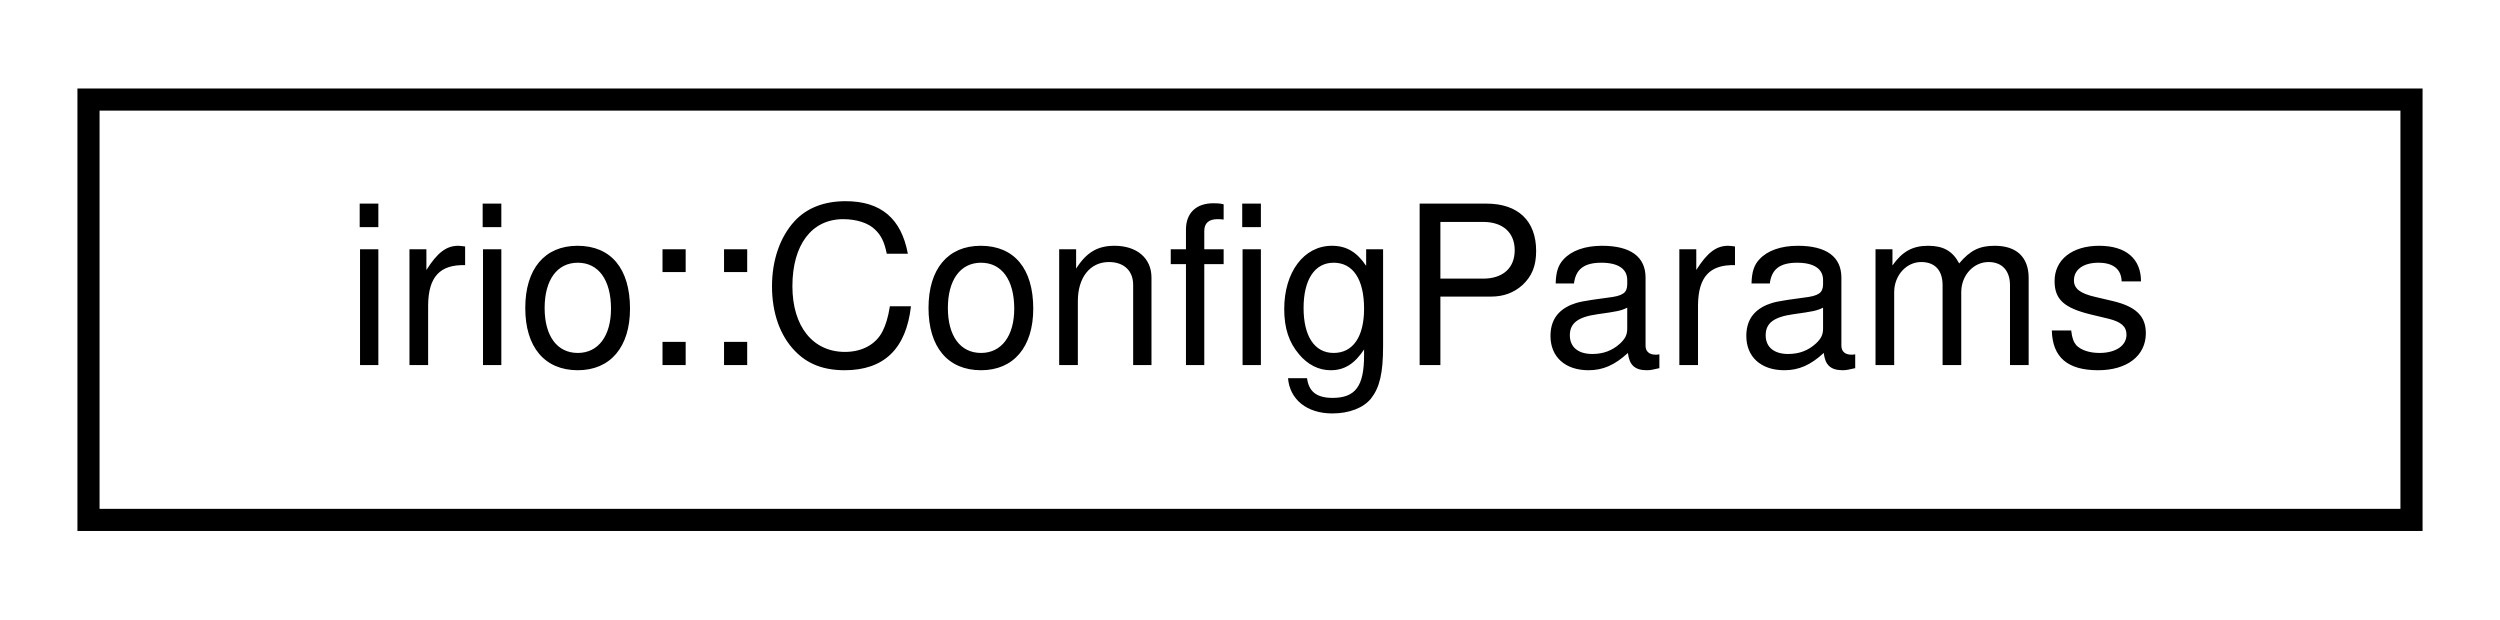
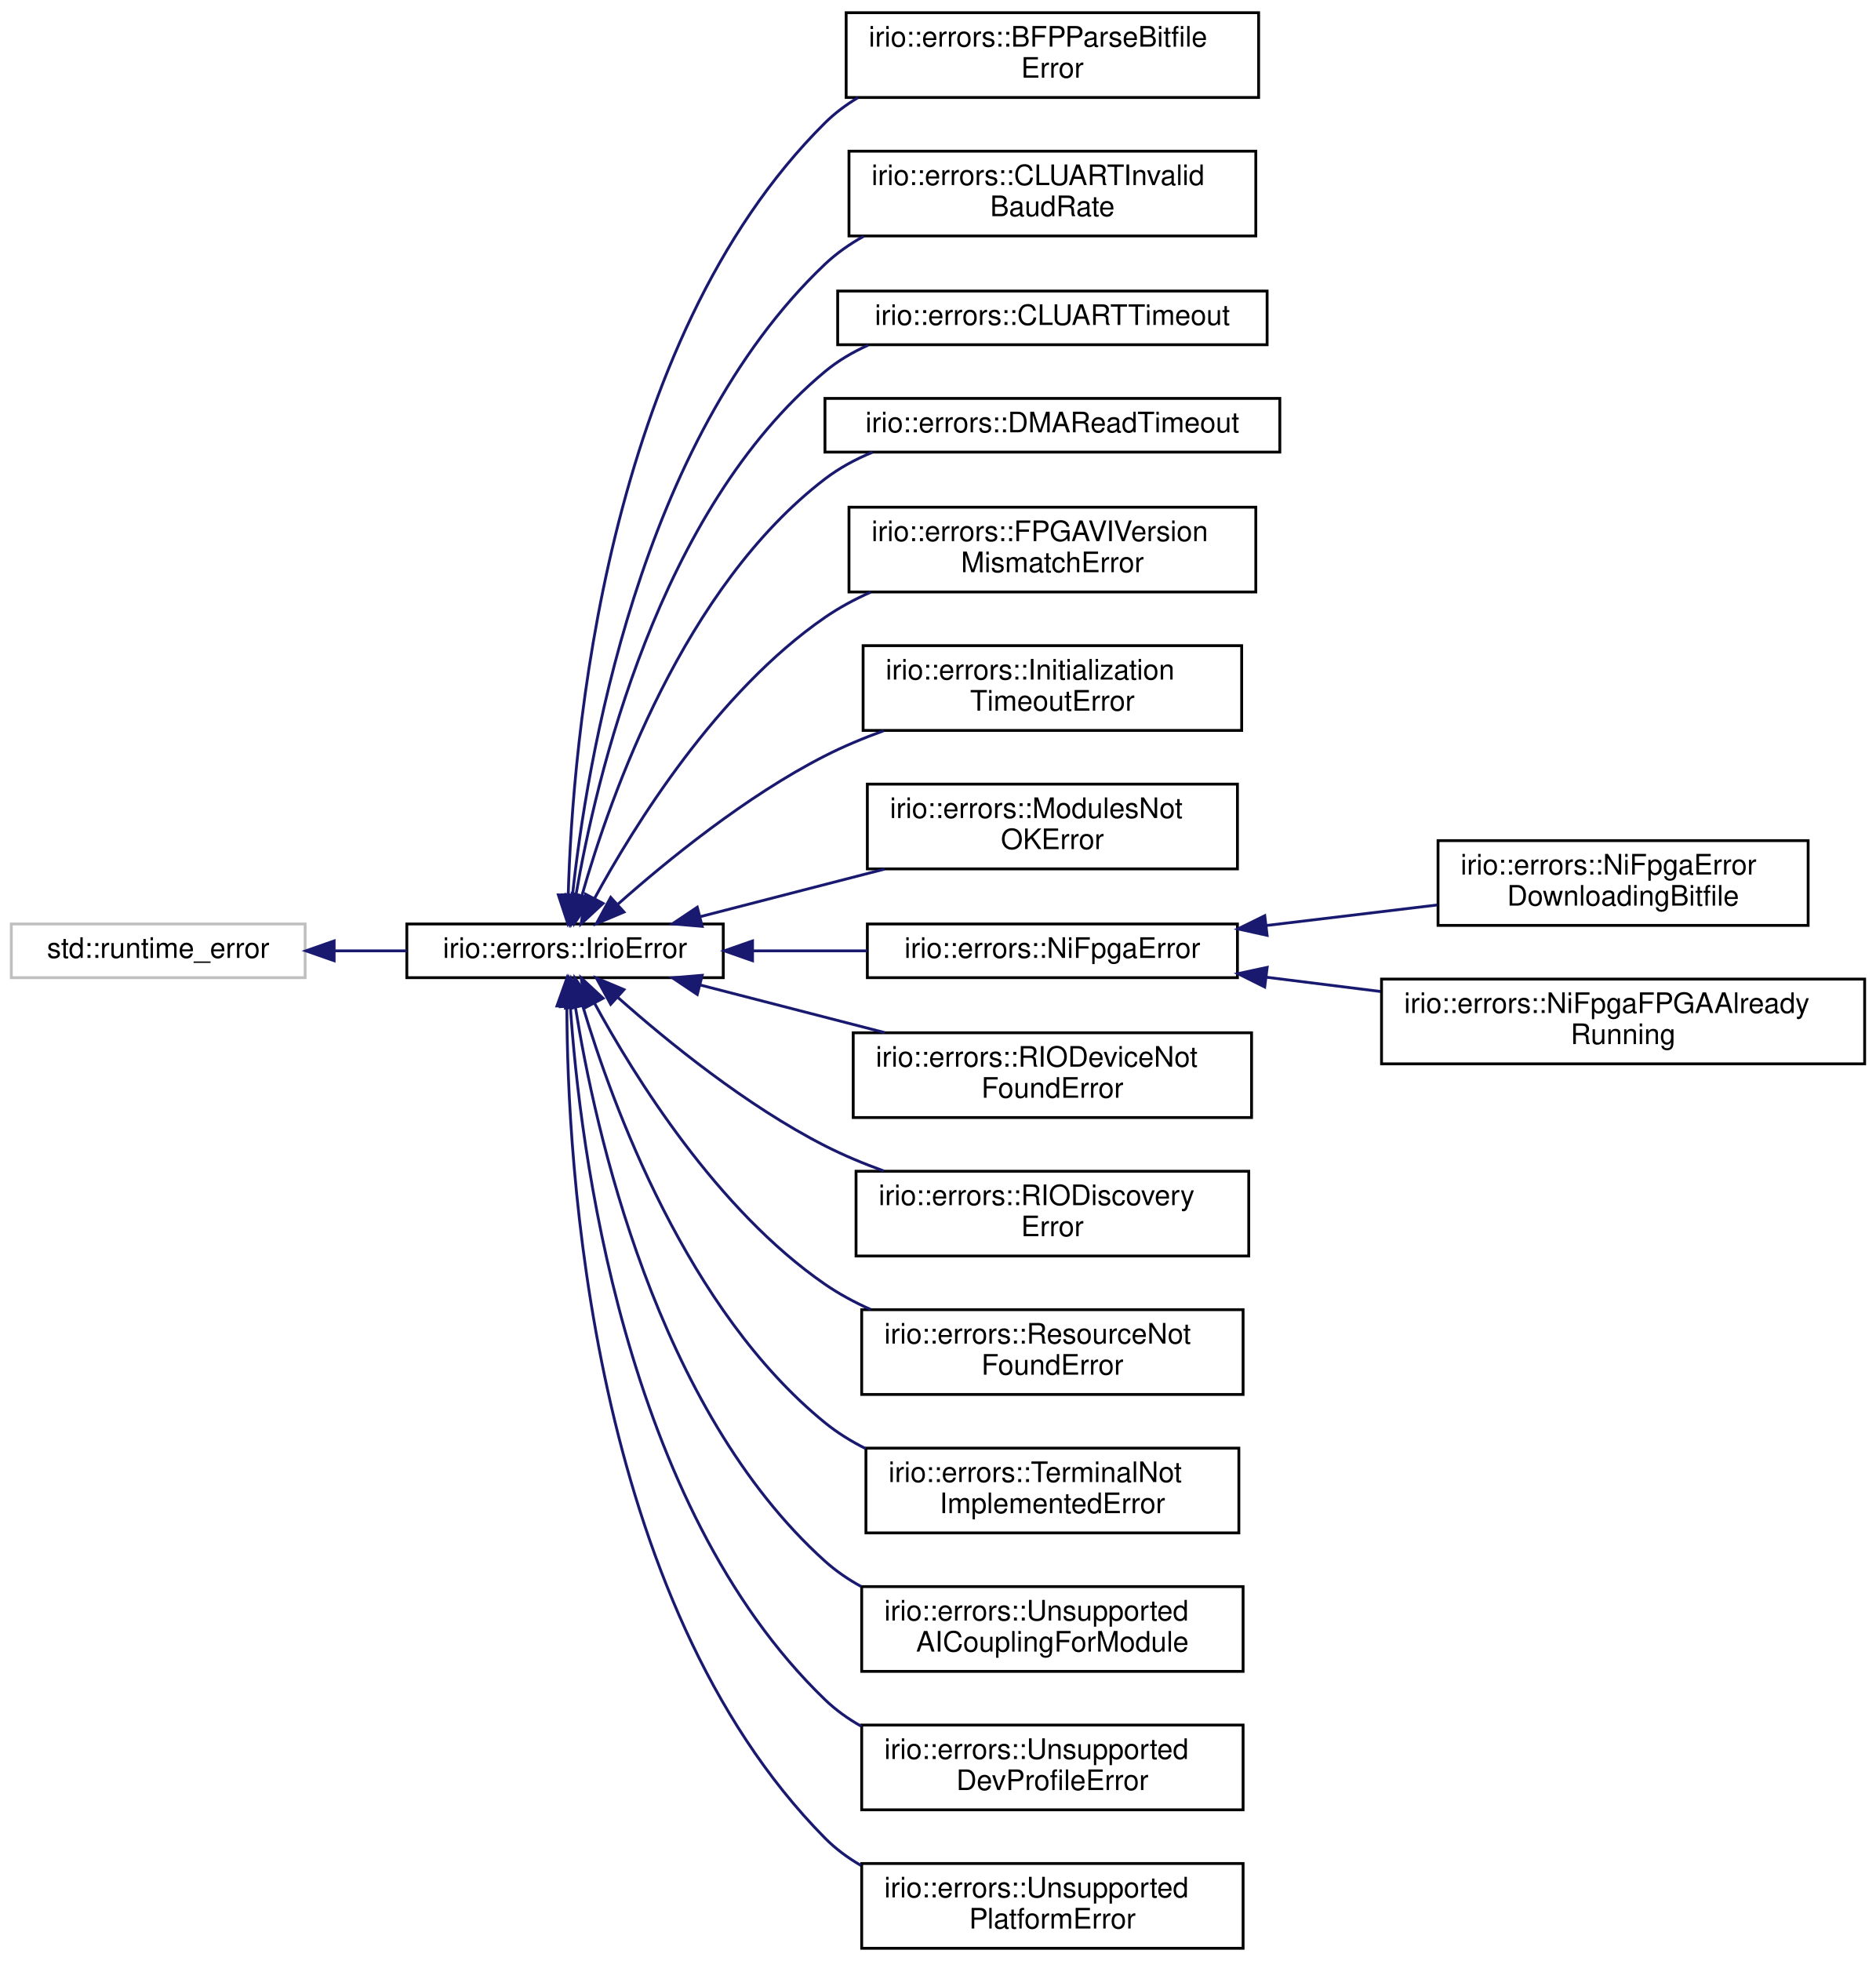
- <svg xmlns="http://www.w3.org/2000/svg" xmlns:xlink="http://www.w3.org/1999/xlink" width="113pt" height="28pt" viewBox="0.00 0.00 113.00 28.00">
-   <g id="graph0" class="graph" transform="scale(1 1) rotate(0) translate(4 24)">
+ <svg xmlns="http://www.w3.org/2000/svg" xmlns:xlink="http://www.w3.org/1999/xlink" width="664pt" height="694pt" viewBox="0.00 0.00 664.00 694.00">
+   <g id="graph0" class="graph" transform="scale(1 1) rotate(0) translate(4 690)">
    <g id="node1" class="node">
      <g id="a_node1">
-         <a xlink:href="structirio_1_1ConfigParams.html" target="_top" xlink:title="Parameters for conversion.">
-           <polygon fill="none" stroke="black" points="0,-0.5 0,-19.5 105,-19.5 105,-0.5 0,-0.5" />
-           <text text-anchor="middle" x="52.5" y="-7.5" font-family="Helvetica,sans-Serif" font-size="10.00">irio::ConfigParams</text>
-         </a>
-       </g>
+         <a xlink:title=" ">
+           <polygon fill="none" stroke="#bfbfbf" points="0,-344 0,-363 104,-363 104,-344 0,-344" />
+           <text text-anchor="middle" x="52" y="-351" font-family="Helvetica,sans-Serif" font-size="10.00">std::runtime_error</text>
+         </a>
+       </g>
+     </g>
+     <g id="node2" class="node">
+       <g id="a_node2">
+         <a xlink:href="classirio_1_1errors_1_1IrioError.html" target="_top" xlink:title="Base IRIO error.">
+           <polygon fill="none" stroke="black" points="140,-344 140,-363 252,-363 252,-344 140,-344" />
+           <text text-anchor="middle" x="196" y="-351" font-family="Helvetica,sans-Serif" font-size="10.00">irio::errors::IrioError</text>
+         </a>
+       </g>
+     </g>
+     <g id="edge1" class="edge">
+       <path fill="none" stroke="midnightblue" d="M114.48,-353.5C122.96,-353.5 131.62,-353.5 139.97,-353.5" />
+       <polygon fill="midnightblue" stroke="midnightblue" points="114.27,-350 104.27,-353.5 114.27,-357 114.27,-350" />
+     </g>
+     <g id="node3" class="node">
+       <g id="a_node3">
+         <a xlink:href="classirio_1_1errors_1_1BFPParseBitfileError.html" target="_top" xlink:title="Exception when an error occurs while parsing the bitfile.">
+           <polygon fill="none" stroke="black" points="295.5,-655.5 295.5,-685.5 441.5,-685.5 441.5,-655.5 295.5,-655.5" />
+           <text text-anchor="start" x="303.5" y="-673.5" font-family="Helvetica,sans-Serif" font-size="10.00">irio::errors::BFPParseBitfile</text>
+           <text text-anchor="middle" x="368.5" y="-662.5" font-family="Helvetica,sans-Serif" font-size="10.00">Error</text>
+         </a>
+       </g>
+     </g>
+     <g id="edge2" class="edge">
+       <path fill="none" stroke="midnightblue" d="M197.14,-373.52C198.6,-426.05 209.96,-569.07 288,-646.5 291.48,-649.95 295.44,-652.91 299.69,-655.45" />
+       <polygon fill="midnightblue" stroke="midnightblue" points="200.63,-373.16 196.95,-363.22 193.63,-373.29 200.63,-373.16" />
+     </g>
+     <g id="node4" class="node">
+       <g id="a_node4">
+         <a xlink:href="classirio_1_1errors_1_1CLUARTInvalidBaudRate.html" target="_top" xlink:title="Exception when the baud rate read is not a valid value.">
+           <polygon fill="none" stroke="black" points="296.5,-606.5 296.5,-636.5 440.5,-636.5 440.5,-606.5 296.5,-606.5" />
+           <text text-anchor="start" x="304.5" y="-624.5" font-family="Helvetica,sans-Serif" font-size="10.00">irio::errors::CLUARTInvalid</text>
+           <text text-anchor="middle" x="368.5" y="-613.5" font-family="Helvetica,sans-Serif" font-size="10.00">BaudRate</text>
+         </a>
+       </g>
+     </g>
+     <g id="edge3" class="edge">
+       <path fill="none" stroke="midnightblue" d="M198.63,-373.09C203.5,-418.92 221.99,-533.94 288,-596.5 292.1,-600.38 296.79,-603.66 301.8,-606.43" />
+       <polygon fill="midnightblue" stroke="midnightblue" points="202.1,-372.63 197.67,-363.01 195.13,-373.3 202.1,-372.63" />
+     </g>
+     <g id="node5" class="node">
+       <g id="a_node5">
+         <a xlink:href="classirio_1_1errors_1_1CLUARTTimeout.html" target="_top" xlink:title="Exception when a timeout occurs in a CL UART operation.">
+           <polygon fill="none" stroke="black" points="292.5,-568 292.5,-587 444.5,-587 444.5,-568 292.5,-568" />
+           <text text-anchor="middle" x="368.5" y="-575" font-family="Helvetica,sans-Serif" font-size="10.00">irio::errors::CLUARTTimeout</text>
+         </a>
+       </g>
+     </g>
+     <g id="edge4" class="edge">
+       <path fill="none" stroke="midnightblue" d="M199.83,-373.06C206.83,-414.07 228.89,-509.34 288,-558.5 292.58,-562.31 297.8,-565.38 303.32,-567.86" />
+       <polygon fill="midnightblue" stroke="midnightblue" points="203.26,-372.34 198.23,-363.01 196.34,-373.44 203.26,-372.34" />
+     </g>
+     <g id="node6" class="node">
+       <g id="a_node6">
+         <a xlink:href="classirio_1_1errors_1_1DMAReadTimeout.html" target="_top" xlink:title="Exception when a timeout expires while trying to read a DMA.">
+           <polygon fill="none" stroke="black" points="288,-530 288,-549 449,-549 449,-530 288,-530" />
+           <text text-anchor="middle" x="368.5" y="-537" font-family="Helvetica,sans-Serif" font-size="10.00">irio::errors::DMAReadTimeout</text>
+         </a>
+       </g>
+     </g>
+     <g id="edge5" class="edge">
+       <path fill="none" stroke="midnightblue" d="M202.03,-373.25C212.08,-408.54 238.08,-482.29 288,-520.5 293.07,-524.38 298.82,-527.48 304.84,-529.96" />
+       <polygon fill="midnightblue" stroke="midnightblue" points="205.31,-371.98 199.32,-363.24 198.55,-373.81 205.31,-371.98" />
+     </g>
+     <g id="node7" class="node">
+       <g id="a_node7">
+         <a xlink:href="classirio_1_1errors_1_1FPGAVIVersionMismatchError.html" target="_top" xlink:title="Exception when FPGAVIVersion is not the one expected.">
+           <polygon fill="none" stroke="black" points="296.5,-480.5 296.5,-510.5 440.5,-510.5 440.5,-480.5 296.5,-480.5" />
+           <text text-anchor="start" x="304.5" y="-498.5" font-family="Helvetica,sans-Serif" font-size="10.00">irio::errors::FPGAVIVersion</text>
+           <text text-anchor="middle" x="368.5" y="-487.5" font-family="Helvetica,sans-Serif" font-size="10.00">MismatchError</text>
+         </a>
+       </g>
+     </g>
+     <g id="edge6" class="edge">
+       <path fill="none" stroke="midnightblue" d="M206.37,-371.92C220.54,-397.94 249.85,-445.2 288,-471.5 292.99,-474.94 298.48,-477.89 304.17,-480.43" />
+       <polygon fill="midnightblue" stroke="midnightblue" points="209.46,-370.28 201.7,-363.08 203.27,-373.55 209.46,-370.28" />
+     </g>
+     <g id="node8" class="node">
+       <g id="a_node8">
+         <a xlink:href="classirio_1_1errors_1_1InitializationTimeoutError.html" target="_top" xlink:title="Exception when InitDone is not ready within a specified timeout.">
+           <polygon fill="none" stroke="black" points="301.5,-431.5 301.5,-461.5 435.5,-461.5 435.5,-431.5 301.5,-431.5" />
+           <text text-anchor="start" x="309.5" y="-449.5" font-family="Helvetica,sans-Serif" font-size="10.00">irio::errors::Initialization</text>
+           <text text-anchor="middle" x="368.5" y="-438.5" font-family="Helvetica,sans-Serif" font-size="10.00">TimeoutError</text>
+         </a>
+       </g>
+     </g>
+     <g id="edge7" class="edge">
+       <path fill="none" stroke="midnightblue" d="M214.77,-370.06C232.22,-385.55 260.21,-408.35 288,-422.5 294.55,-425.84 301.65,-428.8 308.81,-431.4" />
+       <polygon fill="midnightblue" stroke="midnightblue" points="216.86,-367.23 207.09,-363.12 212.16,-372.42 216.86,-367.23" />
+     </g>
+     <g id="node9" class="node">
+       <g id="a_node9">
+         <a xlink:href="classirio_1_1errors_1_1ModulesNotOKError.html" target="_top" xlink:title="Exception when the modules installed in the platform are not the ones expected or the FPGA inform tha...">
+           <polygon fill="none" stroke="black" points="303,-382.5 303,-412.5 434,-412.5 434,-382.5 303,-382.5" />
+           <text text-anchor="start" x="311" y="-400.5" font-family="Helvetica,sans-Serif" font-size="10.00">irio::errors::ModulesNot</text>
+           <text text-anchor="middle" x="368.5" y="-389.5" font-family="Helvetica,sans-Serif" font-size="10.00">OKError</text>
+         </a>
+       </g>
+     </g>
+     <g id="edge8" class="edge">
+       <path fill="none" stroke="midnightblue" d="M243.88,-365.6C264.04,-370.8 287.83,-376.94 309.12,-382.43" />
+       <polygon fill="midnightblue" stroke="midnightblue" points="244.55,-362.16 234,-363.05 242.8,-368.94 244.55,-362.16" />
+     </g>
+     <g id="node10" class="node">
+       <g id="a_node10">
+         <a xlink:href="classirio_1_1errors_1_1NiFpgaError.html" target="_top" xlink:title="Exception when an error returns from a NiFpga_* function.">
+           <polygon fill="none" stroke="black" points="303,-344 303,-363 434,-363 434,-344 303,-344" />
+           <text text-anchor="middle" x="368.5" y="-351" font-family="Helvetica,sans-Serif" font-size="10.00">irio::errors::NiFpgaError</text>
+         </a>
+       </g>
+     </g>
+     <g id="edge9" class="edge">
+       <path fill="none" stroke="midnightblue" d="M262.37,-353.5C275.67,-353.5 289.66,-353.5 302.93,-353.5" />
+       <polygon fill="midnightblue" stroke="midnightblue" points="262.36,-350 252.36,-353.5 262.36,-357 262.36,-350" />
+     </g>
+     <g id="node13" class="node">
+       <g id="a_node13">
+         <a xlink:href="classirio_1_1errors_1_1RIODeviceNotFoundError.html" target="_top" xlink:title="Exception when the specified RIO Device is not found.">
+           <polygon fill="none" stroke="black" points="298,-294.5 298,-324.5 439,-324.5 439,-294.5 298,-294.5" />
+           <text text-anchor="start" x="306" y="-312.5" font-family="Helvetica,sans-Serif" font-size="10.00">irio::errors::RIODeviceNot</text>
+           <text text-anchor="middle" x="368.5" y="-301.5" font-family="Helvetica,sans-Serif" font-size="10.00">FoundError</text>
+         </a>
+       </g>
+     </g>
+     <g id="edge12" class="edge">
+       <path fill="none" stroke="midnightblue" d="M243.88,-341.4C264.04,-336.2 287.83,-330.06 309.12,-324.57" />
+       <polygon fill="midnightblue" stroke="midnightblue" points="242.8,-338.06 234,-343.95 244.55,-344.84 242.8,-338.06" />
+     </g>
+     <g id="node14" class="node">
+       <g id="a_node14">
+         <a xlink:href="classirio_1_1errors_1_1RIODiscoveryError.html" target="_top" xlink:title="Exception when an error occurs while searching for the RIO Device.">
+           <polygon fill="none" stroke="black" points="299,-245.5 299,-275.5 438,-275.5 438,-245.5 299,-245.5" />
+           <text text-anchor="start" x="307" y="-263.5" font-family="Helvetica,sans-Serif" font-size="10.00">irio::errors::RIODiscovery</text>
+           <text text-anchor="middle" x="368.5" y="-252.5" font-family="Helvetica,sans-Serif" font-size="10.00">Error</text>
+         </a>
+       </g>
+     </g>
+     <g id="edge13" class="edge">
+       <path fill="none" stroke="midnightblue" d="M214.77,-336.94C232.22,-321.45 260.21,-298.65 288,-284.5 294.55,-281.16 301.65,-278.2 308.81,-275.6" />
+       <polygon fill="midnightblue" stroke="midnightblue" points="212.16,-334.58 207.09,-343.88 216.86,-339.77 212.16,-334.58" />
+     </g>
+     <g id="node15" class="node">
+       <g id="a_node15">
+         <a xlink:href="classirio_1_1errors_1_1ResourceNotFoundError.html" target="_top" xlink:title="Exception when a resource (Register/DMA) is not found.">
+           <polygon fill="none" stroke="black" points="301,-196.5 301,-226.5 436,-226.5 436,-196.5 301,-196.5" />
+           <text text-anchor="start" x="309" y="-214.5" font-family="Helvetica,sans-Serif" font-size="10.00">irio::errors::ResourceNot</text>
+           <text text-anchor="middle" x="368.5" y="-203.5" font-family="Helvetica,sans-Serif" font-size="10.00">FoundError</text>
+         </a>
+       </g>
+     </g>
+     <g id="edge14" class="edge">
+       <path fill="none" stroke="midnightblue" d="M206.37,-335.08C220.54,-309.06 249.85,-261.8 288,-235.5 292.99,-232.06 298.48,-229.11 304.17,-226.57" />
+       <polygon fill="midnightblue" stroke="midnightblue" points="203.27,-333.45 201.7,-343.92 209.46,-336.72 203.27,-333.45" />
+     </g>
+     <g id="node16" class="node">
+       <g id="a_node16">
+         <a xlink:href="classirio_1_1errors_1_1TerminalNotImplementedError.html" target="_top" xlink:title="Exception when terminal has not been implemented in the profile.">
+           <polygon fill="none" stroke="black" points="302.5,-147.5 302.5,-177.5 434.5,-177.5 434.5,-147.5 302.5,-147.5" />
+           <text text-anchor="start" x="310.5" y="-165.5" font-family="Helvetica,sans-Serif" font-size="10.00">irio::errors::TerminalNot</text>
+           <text text-anchor="middle" x="368.5" y="-154.5" font-family="Helvetica,sans-Serif" font-size="10.00">ImplementedError</text>
+         </a>
+       </g>
+     </g>
+     <g id="edge15" class="edge">
+       <path fill="none" stroke="midnightblue" d="M202.25,-334.03C212.66,-299.2 239.22,-226.15 288,-186.5 292.36,-182.95 297.24,-179.93 302.38,-177.35" />
+       <polygon fill="midnightblue" stroke="midnightblue" points="198.82,-333.33 199.44,-343.91 205.55,-335.25 198.82,-333.33" />
+     </g>
+     <g id="node17" class="node">
+       <g id="a_node17">
+         <a xlink:href="classirio_1_1errors_1_1UnsupportedAICouplingForModule.html" target="_top" xlink:title="Exception when trying to set an invalid AI coupling mode for a module.">
+           <polygon fill="none" stroke="black" points="301,-98.5 301,-128.5 436,-128.5 436,-98.5 301,-98.5" />
+           <text text-anchor="start" x="309" y="-116.5" font-family="Helvetica,sans-Serif" font-size="10.00">irio::errors::Unsupported</text>
+           <text text-anchor="middle" x="368.5" y="-105.5" font-family="Helvetica,sans-Serif" font-size="10.00">AICouplingForModule</text>
+         </a>
+       </g>
+     </g>
+     <g id="edge16" class="edge">
+       <path fill="none" stroke="midnightblue" d="M199.69,-333.47C206.45,-290.99 228.14,-191.35 288,-137.5 291.86,-134.03 296.2,-131.06 300.82,-128.52" />
+       <polygon fill="midnightblue" stroke="midnightblue" points="196.18,-333.23 198.18,-343.63 203.11,-334.25 196.18,-333.23" />
+     </g>
+     <g id="node18" class="node">
+       <g id="a_node18">
+         <a xlink:href="classirio_1_1errors_1_1UnsupportedDevProfileError.html" target="_top" xlink:title="Exception when the DevProfile read from the FPGA does not matches any of the supported ones or if the...">
+           <polygon fill="none" stroke="black" points="301,-49.5 301,-79.5 436,-79.5 436,-49.5 301,-49.5" />
+           <text text-anchor="start" x="309" y="-67.5" font-family="Helvetica,sans-Serif" font-size="10.00">irio::errors::Unsupported</text>
+           <text text-anchor="middle" x="368.5" y="-56.5" font-family="Helvetica,sans-Serif" font-size="10.00">DevProfileError</text>
+         </a>
+       </g>
+     </g>
+     <g id="edge17" class="edge">
+       <path fill="none" stroke="midnightblue" d="M197.88,-333.76C201.16,-284.91 216.48,-157.38 288,-88.5 291.84,-84.8 296.23,-81.67 300.94,-79.02" />
+       <polygon fill="midnightblue" stroke="midnightblue" points="194.38,-333.74 197.31,-343.92 201.37,-334.13 194.38,-333.74" />
+     </g>
+     <g id="node19" class="node">
+       <g id="a_node19">
+         <a xlink:href="classirio_1_1errors_1_1UnsupportedPlatformError.html" target="_top" xlink:title="Exception when the platform read from the FPGA does not match any of the supported ones (See platform...">
+           <polygon fill="none" stroke="black" points="301,-0.5 301,-30.5 436,-30.5 436,-0.5 301,-0.5" />
+           <text text-anchor="start" x="309" y="-18.5" font-family="Helvetica,sans-Serif" font-size="10.00">irio::errors::Unsupported</text>
+           <text text-anchor="middle" x="368.5" y="-7.5" font-family="Helvetica,sans-Serif" font-size="10.00">PlatformError</text>
+         </a>
+       </g>
+     </g>
+     <g id="edge18" class="edge">
+       <path fill="none" stroke="midnightblue" d="M196.64,-333.9C196.75,-279.25 204.72,-123.71 288,-39.5 291.75,-35.71 296.08,-32.51 300.74,-29.81" />
+       <polygon fill="midnightblue" stroke="midnightblue" points="193.14,-333.99 196.71,-343.96 200.14,-333.94 193.14,-333.99" />
+     </g>
+     <g id="node11" class="node">
+       <g id="a_node11">
+         <a xlink:href="classirio_1_1errors_1_1NiFpgaErrorDownloadingBitfile.html" target="_top" xlink:title="Specific error when an error occurs while downloading the bitfile into the FPGA.">
+           <polygon fill="none" stroke="black" points="505,-362.5 505,-392.5 636,-392.5 636,-362.5 505,-362.5" />
+           <text text-anchor="start" x="513" y="-380.5" font-family="Helvetica,sans-Serif" font-size="10.00">irio::errors::NiFpgaError</text>
+           <text text-anchor="middle" x="570.5" y="-369.5" font-family="Helvetica,sans-Serif" font-size="10.00">DownloadingBitfile</text>
+         </a>
+       </g>
+     </g>
+     <g id="edge10" class="edge">
+       <path fill="none" stroke="midnightblue" d="M444.11,-362.45C464.03,-364.84 485.38,-367.41 504.72,-369.73" />
+       <polygon fill="midnightblue" stroke="midnightblue" points="444.5,-358.98 434.16,-361.26 443.67,-365.93 444.5,-358.98" />
+     </g>
+     <g id="node12" class="node">
+       <g id="a_node12">
+         <a xlink:href="classirio_1_1errors_1_1NiFpgaFPGAAlreadyRunning.html" target="_top" xlink:title="Specific error when NiFpga_Run return that the FPGA VI is already running.">
+           <polygon fill="none" stroke="black" points="485,-313.5 485,-343.5 656,-343.5 656,-313.5 485,-313.5" />
+           <text text-anchor="start" x="493" y="-331.5" font-family="Helvetica,sans-Serif" font-size="10.00">irio::errors::NiFpgaFPGAAlready</text>
+           <text text-anchor="middle" x="570.5" y="-320.5" font-family="Helvetica,sans-Serif" font-size="10.00">Running</text>
+         </a>
+       </g>
+     </g>
+     <g id="edge11" class="edge">
+       <path fill="none" stroke="midnightblue" d="M444.12,-344.17C457.33,-342.52 471.18,-340.79 484.65,-339.11" />
+       <polygon fill="midnightblue" stroke="midnightblue" points="443.65,-340.7 434.16,-345.42 444.52,-347.65 443.65,-340.7" />
    </g>
  </g>
</svg>
